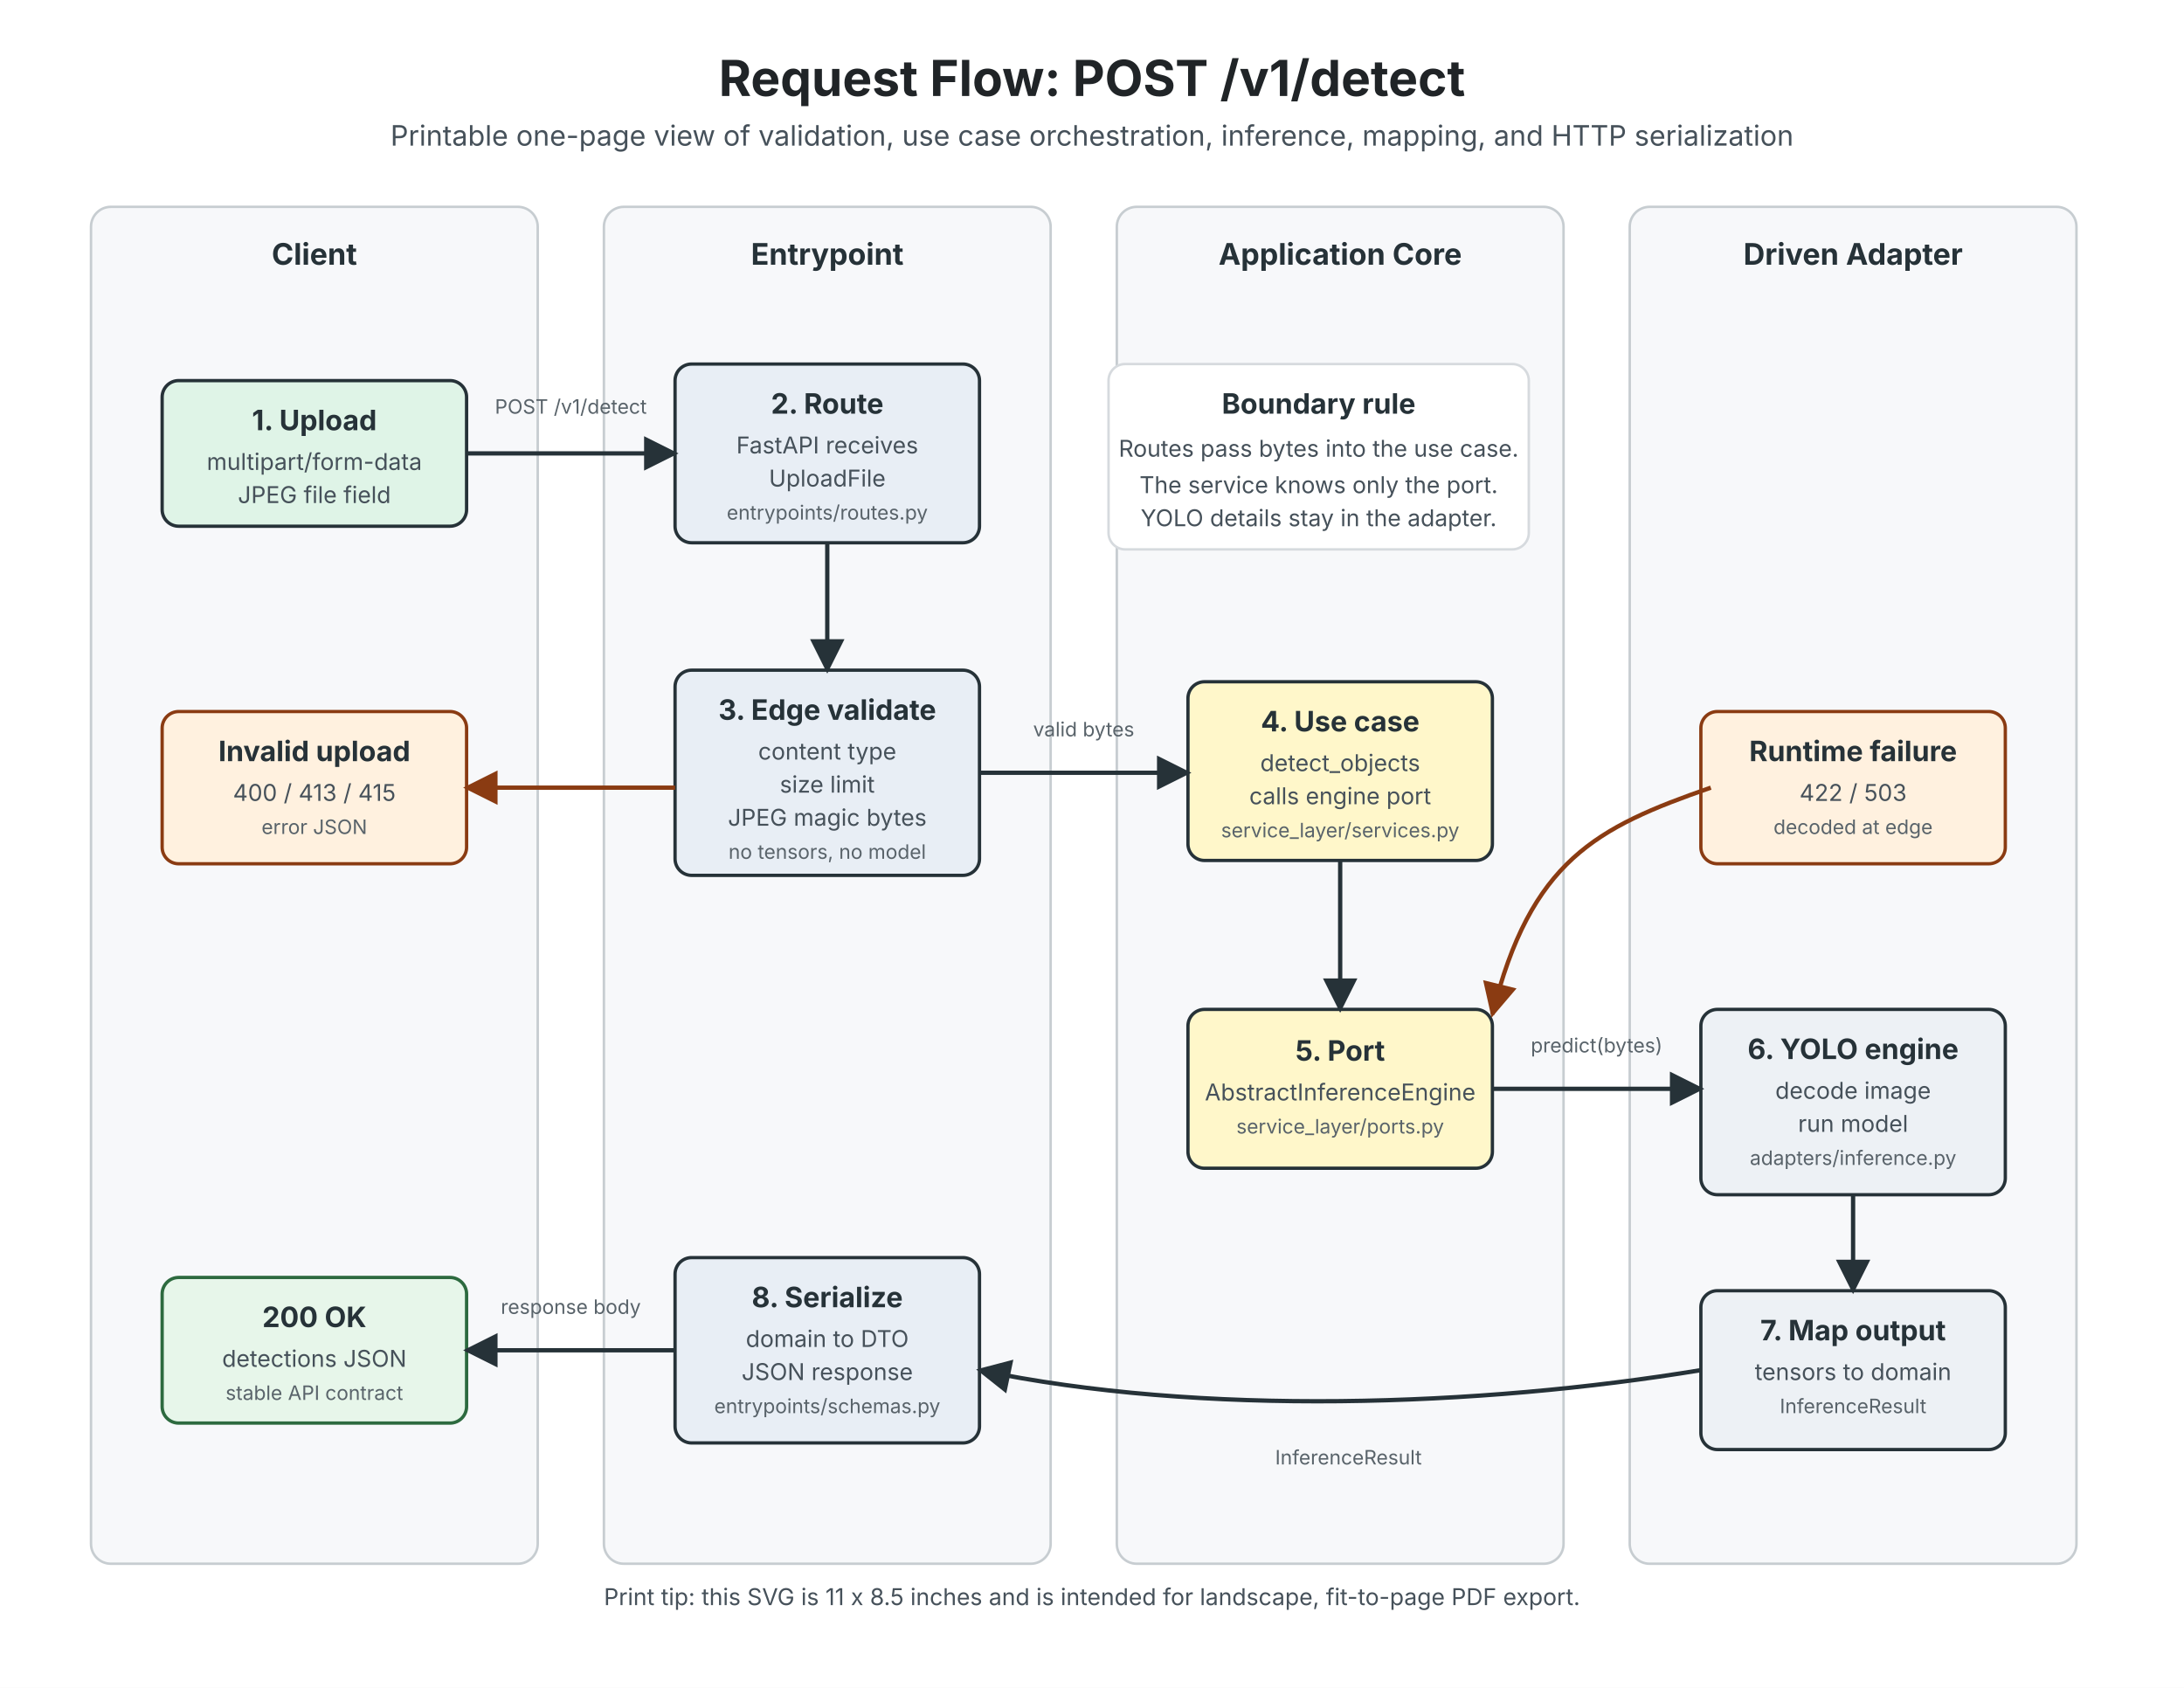
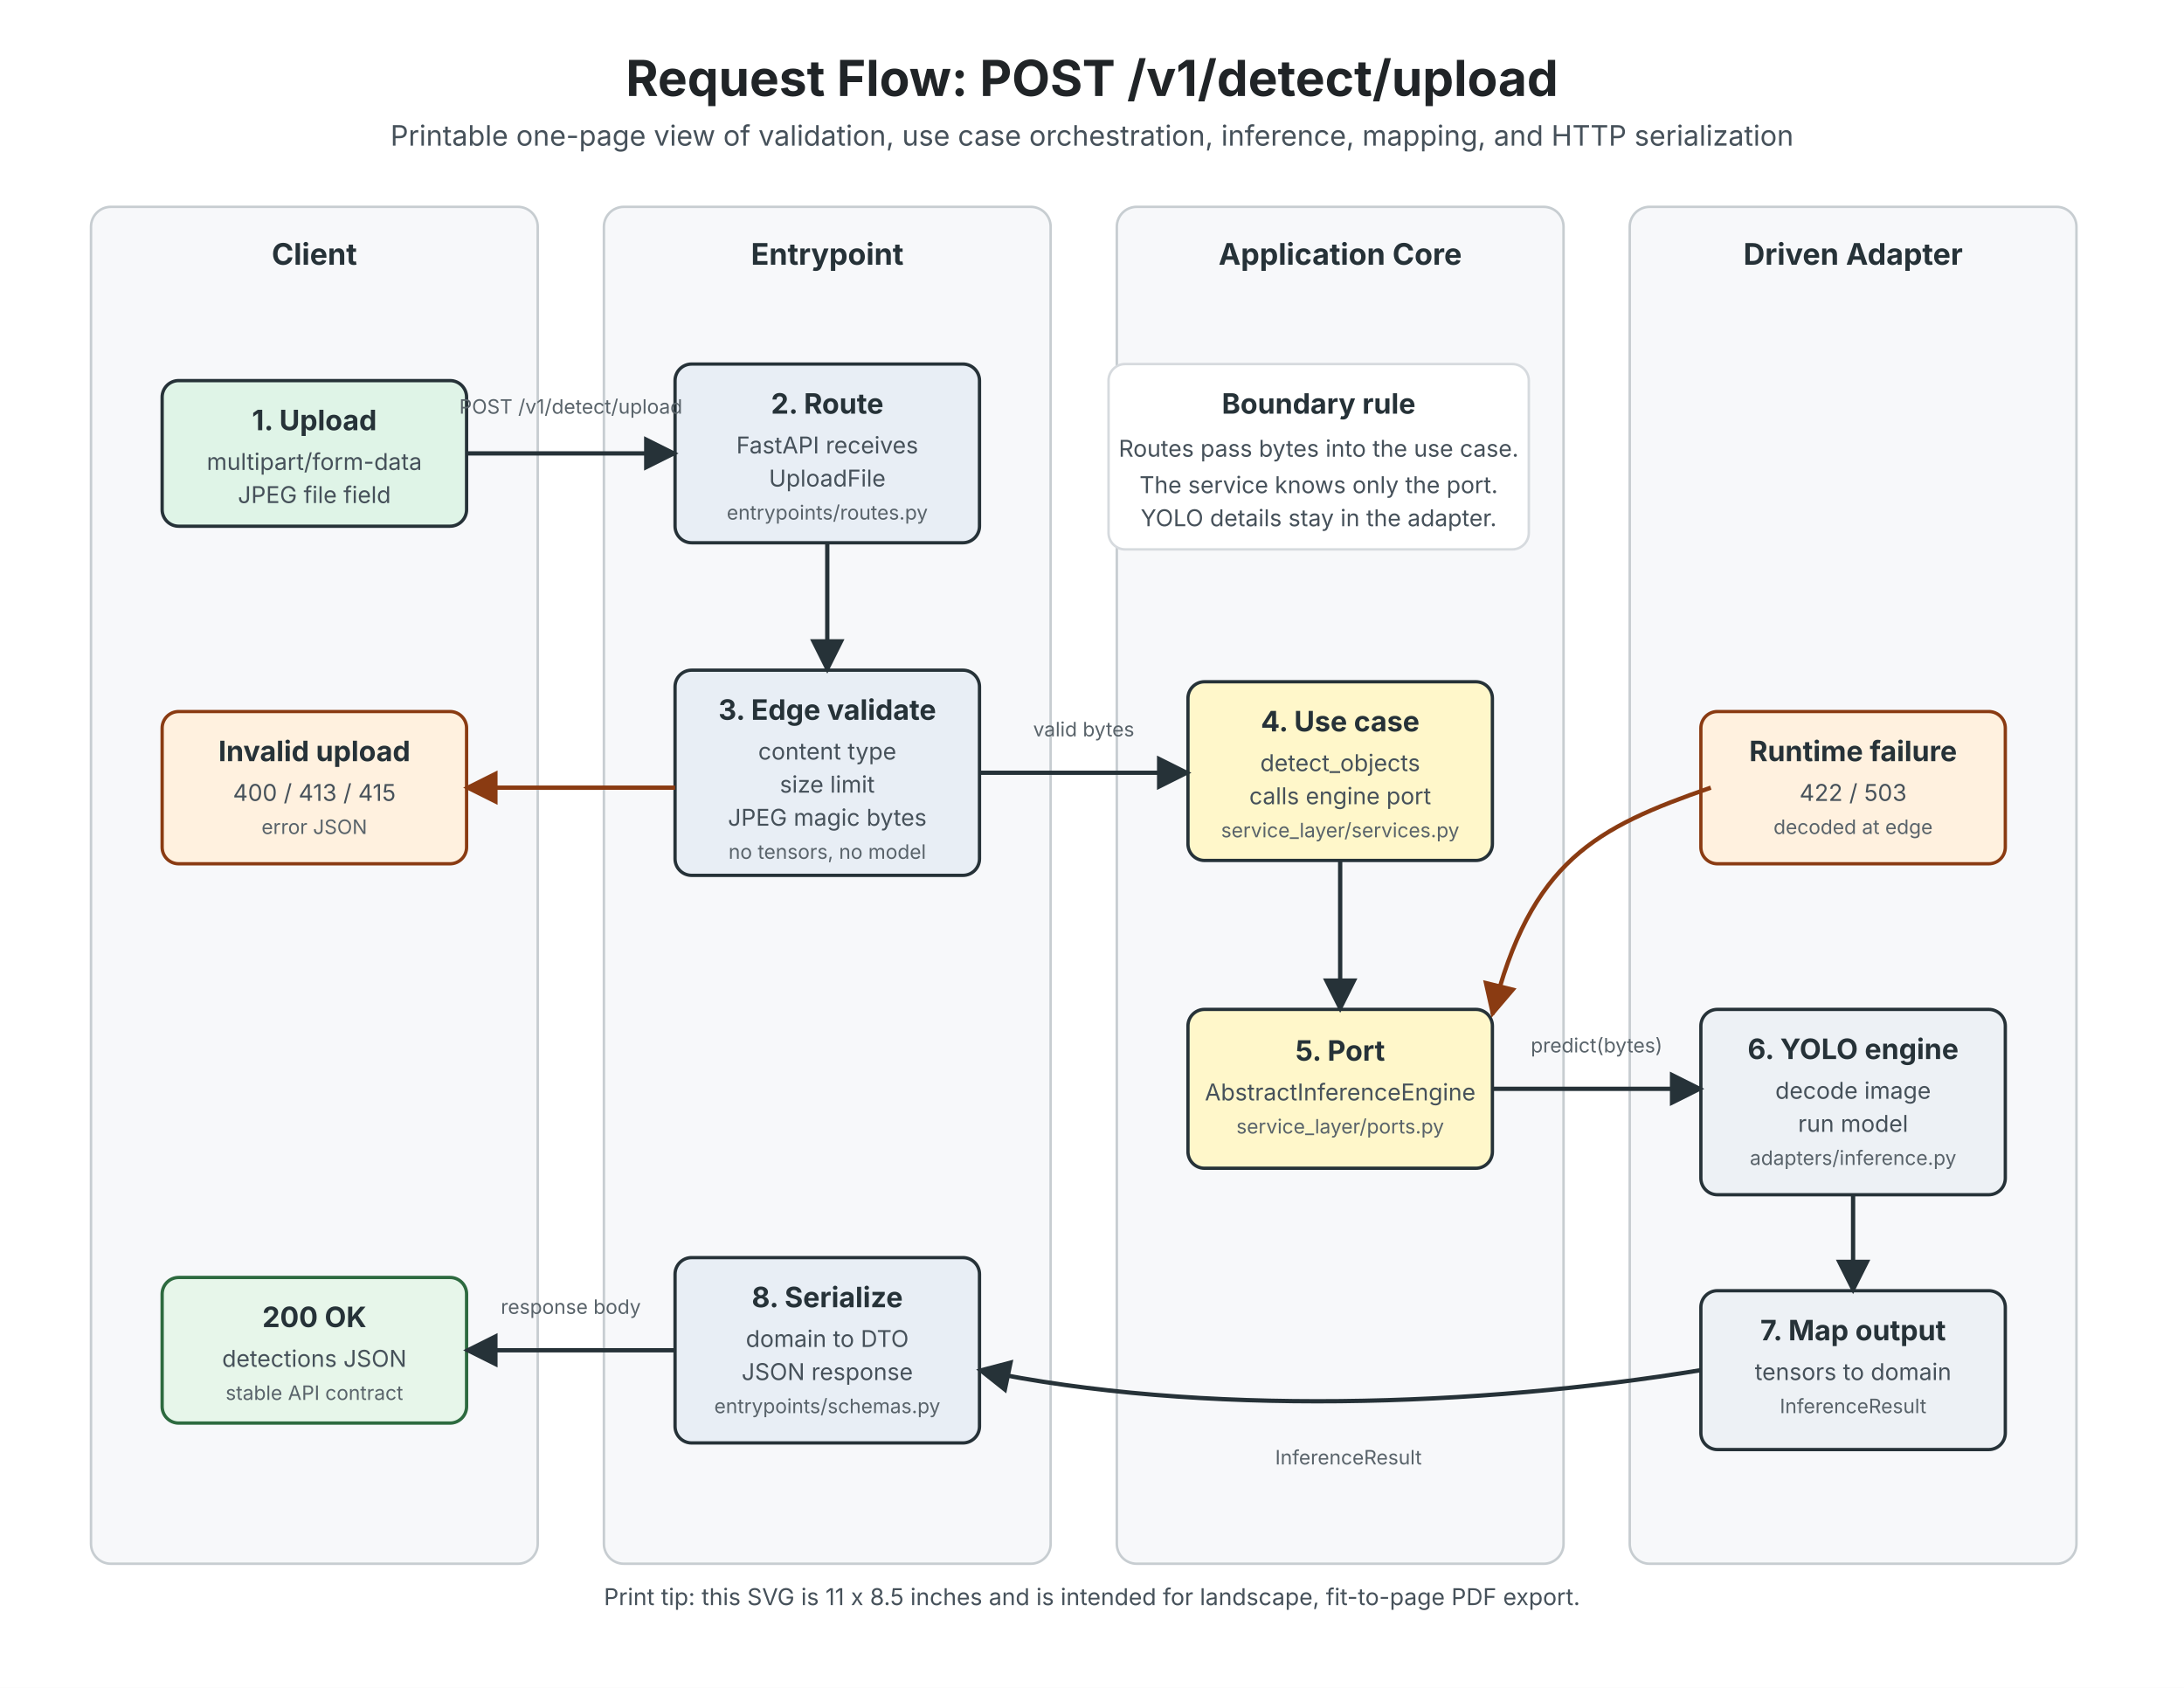
<svg xmlns="http://www.w3.org/2000/svg" width="11in" height="8.5in" viewBox="0 0 1320 1020" role="img" aria-labelledby="title desc">
  <defs>
    <marker id="arrow" viewBox="0 0 10 10" refX="9" refY="5" markerWidth="8" markerHeight="8" orient="auto-start-reverse">
      <path d="M 0 0 L 10 5 L 0 10 z" fill="#263238" />
    </marker>
    <marker id="error-arrow" viewBox="0 0 10 10" refX="9" refY="5" markerWidth="8" markerHeight="8" orient="auto-start-reverse">
      <path d="M 0 0 L 10 5 L 0 10 z" fill="#8a3b12" />
    </marker>
    <style>
      .title { font: 30px -apple-system, BlinkMacSystemFont, "Segoe UI", sans-serif; font-weight: 700; fill: #202427; }
      .subtitle { font: 17px -apple-system, BlinkMacSystemFont, "Segoe UI", sans-serif; fill: #46515a; }
      .lane-title { font: 18px -apple-system, BlinkMacSystemFont, "Segoe UI", sans-serif; font-weight: 700; fill: #263238; }
      .label { font: 17px -apple-system, BlinkMacSystemFont, "Segoe UI", sans-serif; font-weight: 650; fill: #263238; }
      .small { font: 14px -apple-system, BlinkMacSystemFont, "Segoe UI", sans-serif; fill: #46515a; }
      .tiny { font: 12px -apple-system, BlinkMacSystemFont, "Segoe UI", sans-serif; fill: #59636a; }
      .lane { fill: #f7f8fa; stroke: #c7cdd1; stroke-width: 1.5; }
      .client { fill: #dff4e7; stroke: #263238; stroke-width: 2; }
      .entry { fill: #e8eef5; stroke: #263238; stroke-width: 2; }
      .core { fill: #fff7ca; stroke: #263238; stroke-width: 2; }
      .adapter { fill: #edf1f5; stroke: #263238; stroke-width: 2; }
      .error { fill: #fff1df; stroke: #8a3b12; stroke-width: 2; }
      .ok { fill: #e7f6ea; stroke: #2d6a3f; stroke-width: 2; }
      .line { fill: none; stroke: #263238; stroke-width: 2.6; marker-end: url(#arrow); }
      .error-line { fill: none; stroke: #8a3b12; stroke-width: 2.6; marker-end: url(#error-arrow); }
      .note { fill: #ffffff; stroke: #d6dade; stroke-width: 1.5; }
    </style>
  </defs>
  <rect x="0" y="0" width="1320" height="1020" fill="#ffffff" />
-   <text x="660" y="58" text-anchor="middle" class="title">Request Flow: POST /v1/detect</text>
+   <text x="660" y="58" text-anchor="middle" class="title">Request Flow: POST /v1/detect/upload</text>
  <text x="660" y="88" text-anchor="middle" class="subtitle">Printable one-page view of validation, use case orchestration, inference, mapping, and HTTP serialization</text>
  <rect x="55" y="125" width="270" height="820" rx="12" class="lane" />
  <rect x="365" y="125" width="270" height="820" rx="12" class="lane" />
  <rect x="675" y="125" width="270" height="820" rx="12" class="lane" />
  <rect x="985" y="125" width="270" height="820" rx="12" class="lane" />
  <text x="190" y="160" text-anchor="middle" class="lane-title">Client</text>
  <text x="500" y="160" text-anchor="middle" class="lane-title">Entrypoint</text>
  <text x="810" y="160" text-anchor="middle" class="lane-title">Application Core</text>
  <text x="1120" y="160" text-anchor="middle" class="lane-title">Driven Adapter</text>
  <rect x="98" y="230" width="184" height="88" rx="10" class="client" />
  <text x="190" y="260" text-anchor="middle" class="label">1. Upload</text>
  <text x="190" y="284" text-anchor="middle" class="small">multipart/form-data</text>
  <text x="190" y="304" text-anchor="middle" class="small">JPEG file field</text>
  <rect x="408" y="220" width="184" height="108" rx="10" class="entry" />
  <text x="500" y="250" text-anchor="middle" class="label">2. Route</text>
  <text x="500" y="274" text-anchor="middle" class="small">FastAPI receives</text>
  <text x="500" y="294" text-anchor="middle" class="small">UploadFile</text>
  <text x="500" y="314" text-anchor="middle" class="tiny">entrypoints/routes.py</text>
  <rect x="408" y="405" width="184" height="124" rx="10" class="entry" />
  <text x="500" y="435" text-anchor="middle" class="label">3. Edge validate</text>
  <text x="500" y="459" text-anchor="middle" class="small">content type</text>
  <text x="500" y="479" text-anchor="middle" class="small">size limit</text>
  <text x="500" y="499" text-anchor="middle" class="small">JPEG magic bytes</text>
  <text x="500" y="519" text-anchor="middle" class="tiny">no tensors, no model</text>
  <rect x="718" y="412" width="184" height="108" rx="10" class="core" />
  <text x="810" y="442" text-anchor="middle" class="label">4. Use case</text>
  <text x="810" y="466" text-anchor="middle" class="small">detect_objects</text>
  <text x="810" y="486" text-anchor="middle" class="small">calls engine port</text>
  <text x="810" y="506" text-anchor="middle" class="tiny">service_layer/services.py</text>
  <rect x="718" y="610" width="184" height="96" rx="10" class="core" />
  <text x="810" y="641" text-anchor="middle" class="label">5. Port</text>
  <text x="810" y="665" text-anchor="middle" class="small">AbstractInferenceEngine</text>
  <text x="810" y="685" text-anchor="middle" class="tiny">service_layer/ports.py</text>
  <rect x="1028" y="610" width="184" height="112" rx="10" class="adapter" />
  <text x="1120" y="640" text-anchor="middle" class="label">6. YOLO engine</text>
  <text x="1120" y="664" text-anchor="middle" class="small">decode image</text>
  <text x="1120" y="684" text-anchor="middle" class="small">run model</text>
  <text x="1120" y="704" text-anchor="middle" class="tiny">adapters/inference.py</text>
  <rect x="1028" y="780" width="184" height="96" rx="10" class="adapter" />
  <text x="1120" y="810" text-anchor="middle" class="label">7. Map output</text>
  <text x="1120" y="834" text-anchor="middle" class="small">tensors to domain</text>
  <text x="1120" y="854" text-anchor="middle" class="tiny">InferenceResult</text>
  <rect x="408" y="760" width="184" height="112" rx="10" class="entry" />
  <text x="500" y="790" text-anchor="middle" class="label">8. Serialize</text>
  <text x="500" y="814" text-anchor="middle" class="small">domain to DTO</text>
  <text x="500" y="834" text-anchor="middle" class="small">JSON response</text>
  <text x="500" y="854" text-anchor="middle" class="tiny">entrypoints/schemas.py</text>
  <rect x="98" y="772" width="184" height="88" rx="10" class="ok" />
  <text x="190" y="802" text-anchor="middle" class="label">200 OK</text>
  <text x="190" y="826" text-anchor="middle" class="small">detections JSON</text>
  <text x="190" y="846" text-anchor="middle" class="tiny">stable API contract</text>
  <rect x="98" y="430" width="184" height="92" rx="10" class="error" />
  <text x="190" y="460" text-anchor="middle" class="label">Invalid upload</text>
  <text x="190" y="484" text-anchor="middle" class="small">400 / 413 / 415</text>
  <text x="190" y="504" text-anchor="middle" class="tiny">error JSON</text>
  <rect x="1028" y="430" width="184" height="92" rx="10" class="error" />
  <text x="1120" y="460" text-anchor="middle" class="label">Runtime failure</text>
  <text x="1120" y="484" text-anchor="middle" class="small">422 / 503</text>
  <text x="1120" y="504" text-anchor="middle" class="tiny">decoded at edge</text>
  <path d="M282 274 L408 274" class="line" />
  <path d="M500 328 L500 405" class="line" />
  <path d="M592 467 L718 467" class="line" />
  <path d="M810 520 L810 610" class="line" />
  <path d="M902 658 L1028 658" class="line" />
  <path d="M1120 722 L1120 780" class="line" />
  <path d="M1028 828 C895 850 725 856 592 828" class="line" />
  <path d="M408 816 L282 816" class="line" />
  <path d="M408 476 L282 476" class="error-line" />
  <path d="M1034 476 C965 500 925 520 902 613" class="error-line" />
  <rect x="670" y="220" width="254" height="112" rx="10" class="note" />
  <text x="797" y="250" text-anchor="middle" class="label">Boundary rule</text>
  <text x="797" y="276" text-anchor="middle" class="small">Routes pass bytes into the use case.</text>
  <text x="797" y="298" text-anchor="middle" class="small">The service knows only the port.</text>
  <text x="797" y="318" text-anchor="middle" class="small">YOLO details stay in the adapter.</text>
-   <text x="345" y="250" text-anchor="middle" class="tiny">POST /v1/detect</text>
+   <text x="345" y="250" text-anchor="middle" class="tiny">POST /v1/detect/upload</text>
  <text x="655" y="445" text-anchor="middle" class="tiny">valid bytes</text>
  <text x="965" y="636" text-anchor="middle" class="tiny">predict(bytes)</text>
  <text x="815" y="885" text-anchor="middle" class="tiny">InferenceResult</text>
  <text x="345" y="794" text-anchor="middle" class="tiny">response body</text>
  <text x="660" y="970" text-anchor="middle" class="small">Print tip: this SVG is 11 x 8.5 inches and is intended for landscape, fit-to-page PDF export.</text>
</svg>
